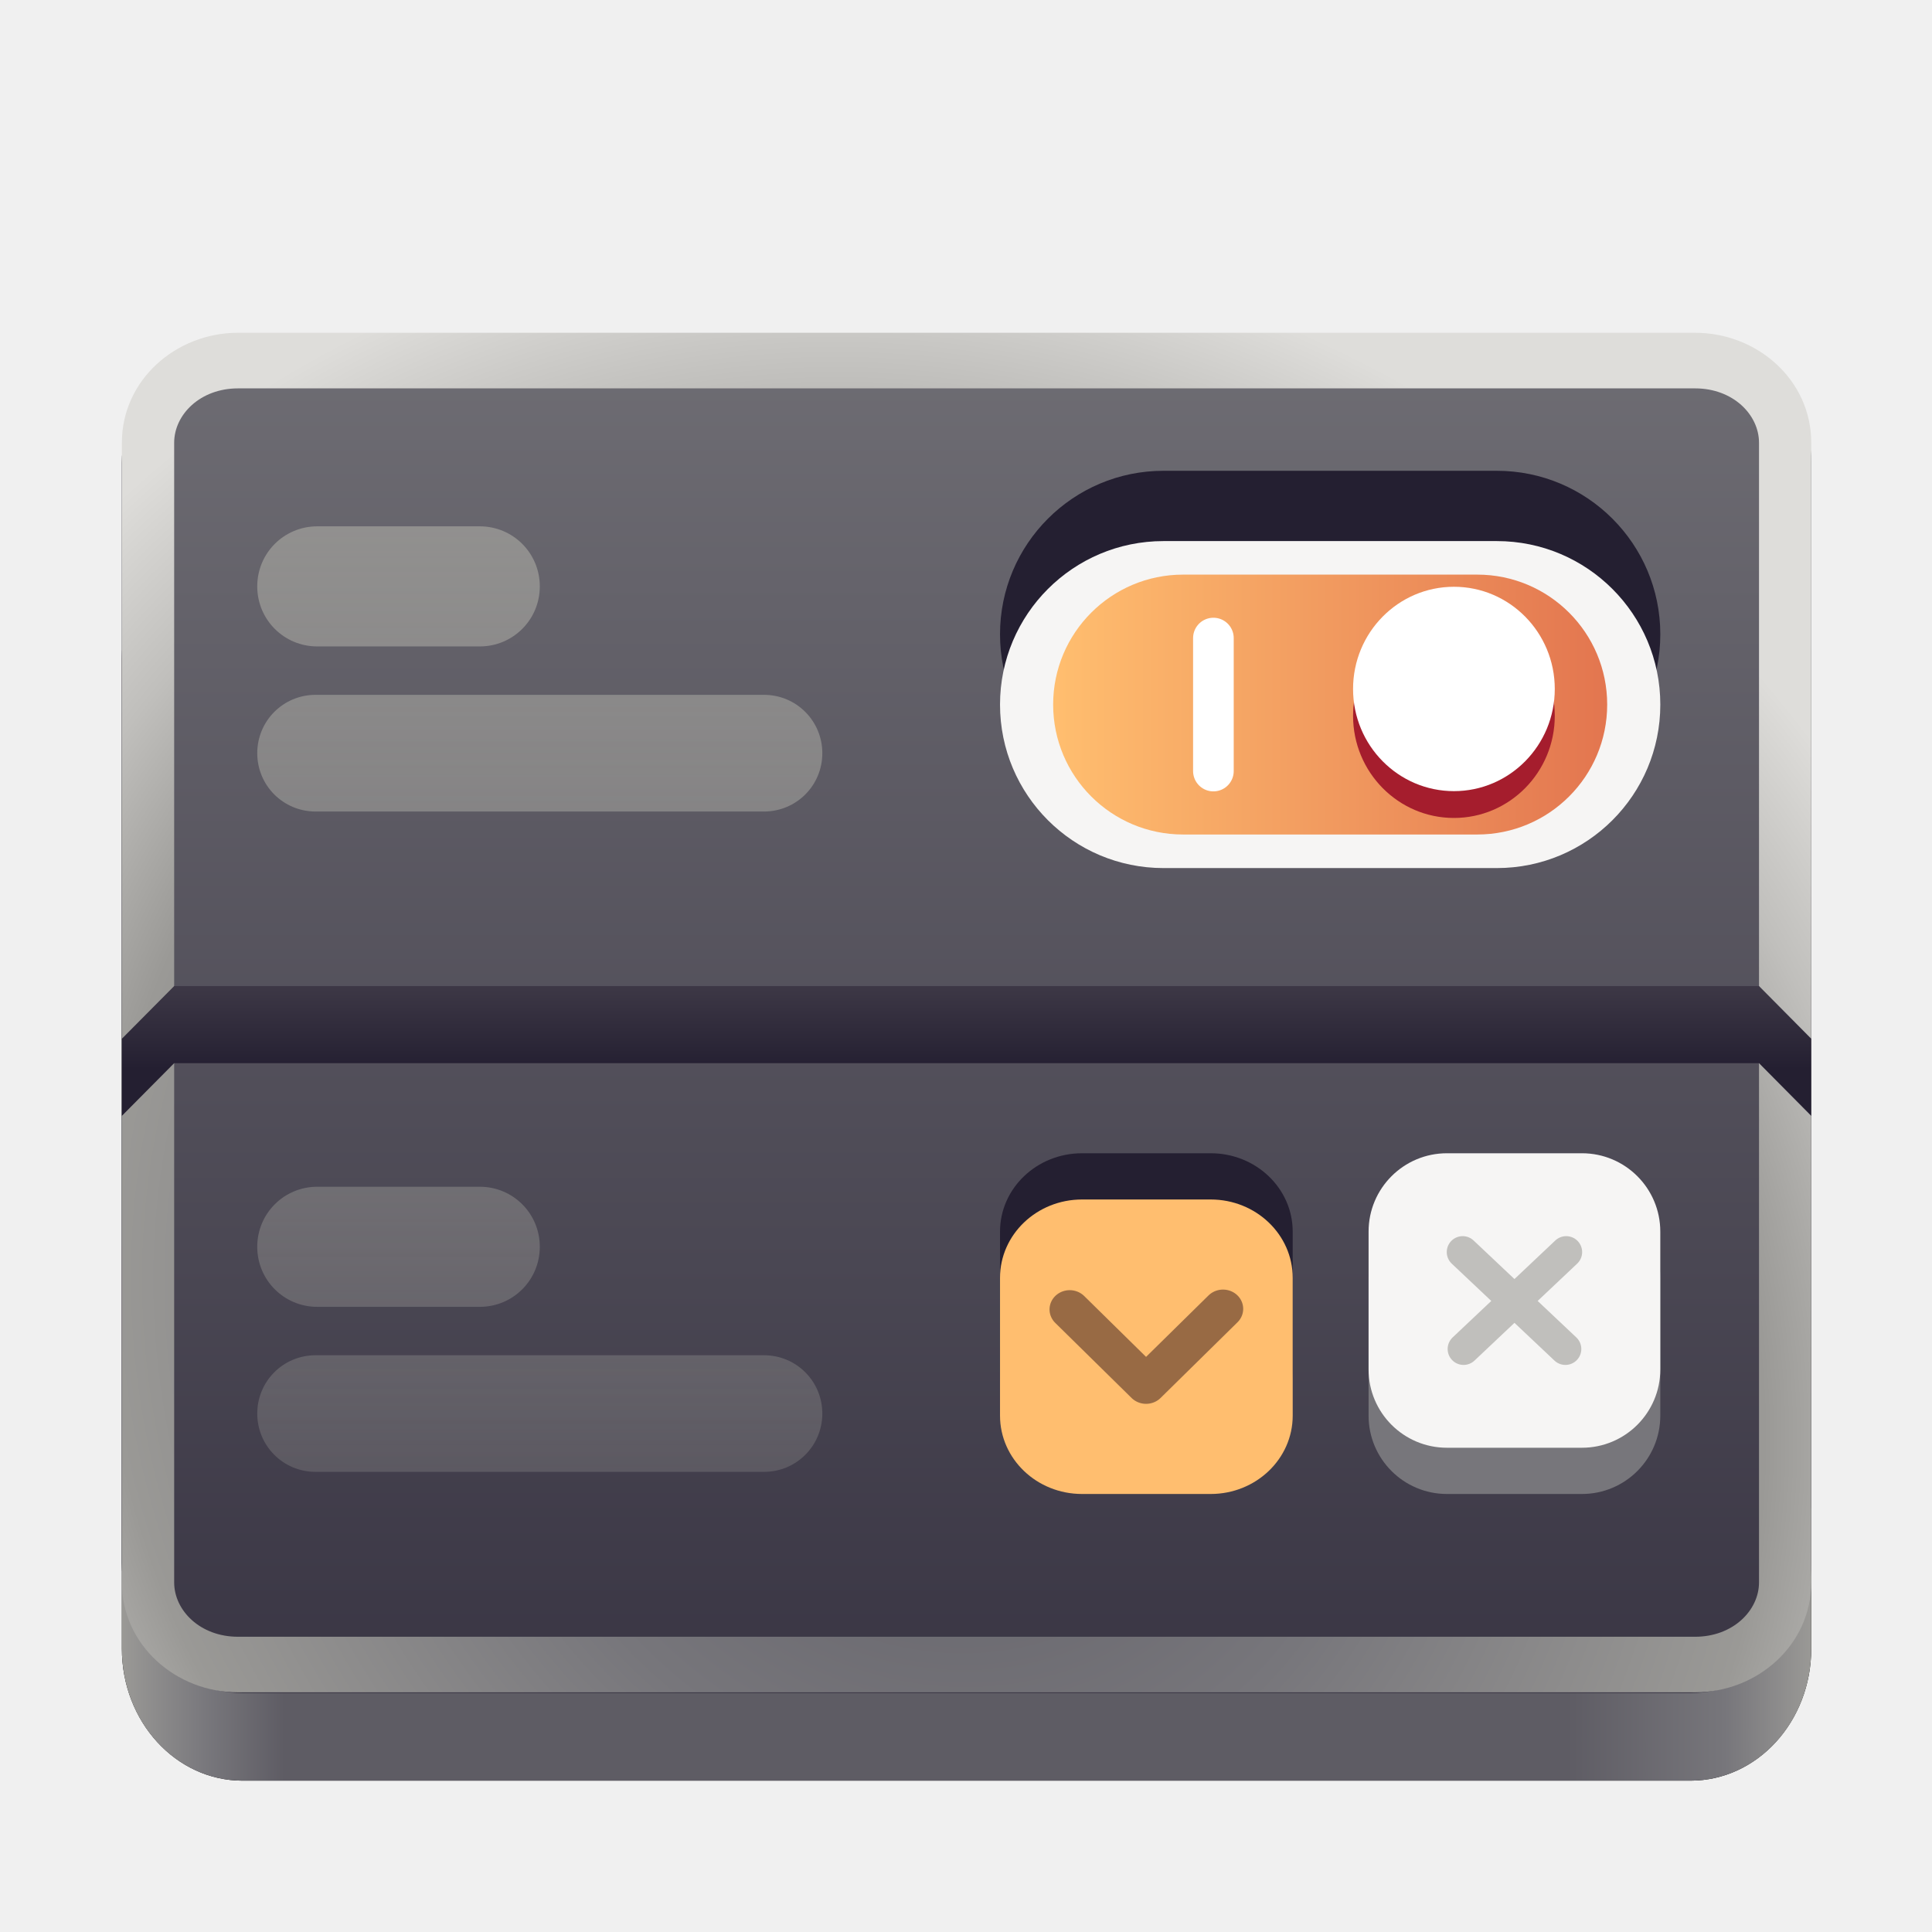
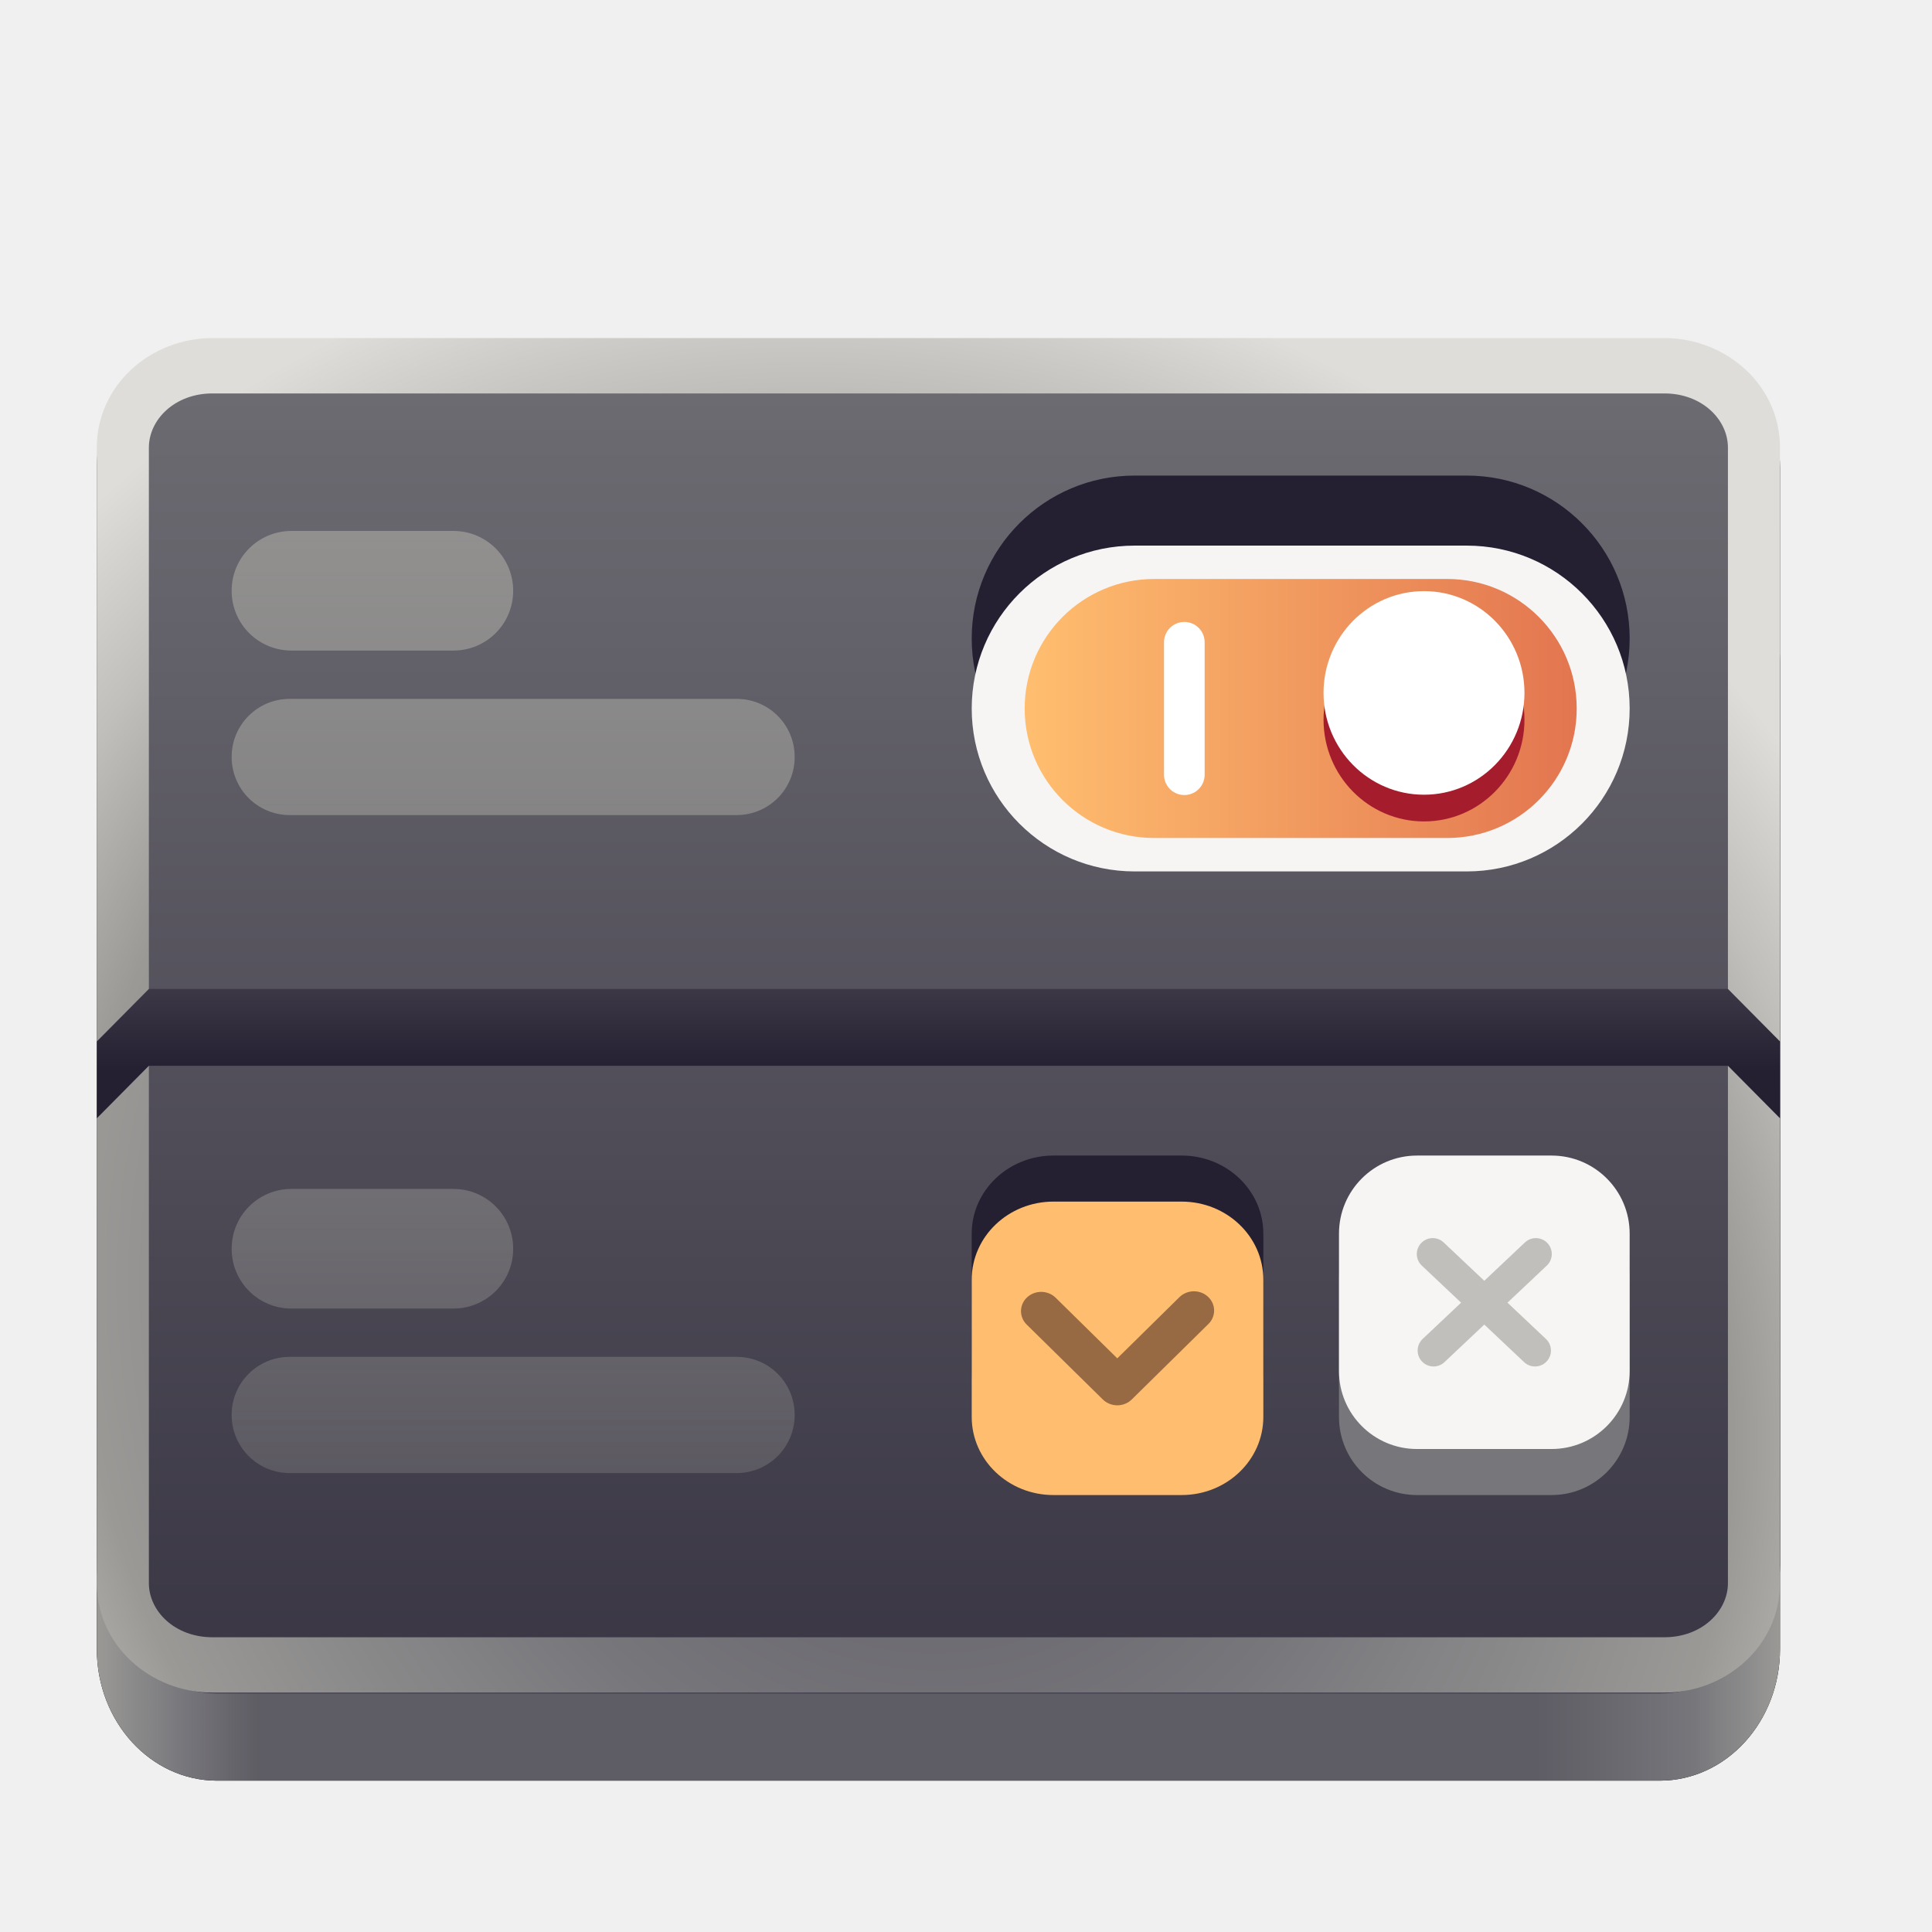
<svg xmlns="http://www.w3.org/2000/svg" height="128px" viewBox="0 0 128 128" width="128px">
-   <linearGradient id="a" gradientTransform="matrix(0.999324 0 0 1.072443 446.2363 -187.1229)" gradientUnits="userSpaceOnUse" x1="-382.458" x2="-382.458" y1="179.078" y2="319.2">
+   <linearGradient id="a" gradientTransform="matrix(0.995678 0 0 1.068531 442.9762 -186.0099)" gradientUnits="userSpaceOnUse" x1="-382.458" x2="-382.458" y1="179.078" y2="319.2">
    <stop offset="0" stop-color="#5e5c64" />
    <stop offset="1" stop-color="#241f31" />
  </linearGradient>
-   <linearGradient id="b" gradientTransform="matrix(0.999324 0 0 1.063054 446.2363 -185.2913)" gradientUnits="userSpaceOnUse" x1="-438.458" x2="-326.458" y1="246.176" y2="246.176">
+   <linearGradient id="b" gradientTransform="matrix(0.995678 0 0 1.059176 442.9762 -184.185)" gradientUnits="userSpaceOnUse" x1="-438.458" x2="-326.458" y1="246.176" y2="246.176">
    <stop offset="0" stop-color="#9a9996" />
    <stop offset="0.052" stop-color="#77767b" />
    <stop offset="0.096" stop-color="#5e5c64" />
    <stop offset="0.855" stop-color="#5e5c64" />
    <stop offset="0.949" stop-color="#77767b" />
    <stop offset="1" stop-color="#9a9996" />
  </linearGradient>
-   <linearGradient id="c" gradientTransform="matrix(0.999324 0 0 1.072443 446.2363 -187.1229)" gradientUnits="userSpaceOnUse" x1="-382.458" x2="-382.458" y1="182.03" y2="312.415">
+   <linearGradient id="c" gradientTransform="matrix(0.995678 0 0 1.068531 442.9762 -186.0099)" gradientUnits="userSpaceOnUse" x1="-382.458" x2="-382.458" y1="182.03" y2="312.415">
    <stop offset="0" stop-color="#77767b" />
    <stop offset="1" stop-color="#241f31" />
  </linearGradient>
-   <radialGradient id="d" cx="-384.639" cy="265.773" gradientTransform="matrix(0.896126 -0.896126 0.989829 0.989829 143.4729 -517.8569)" gradientUnits="userSpaceOnUse" r="56">
+   <radialGradient id="d" cx="-384.639" cy="265.773" gradientTransform="matrix(0.892857 -0.892857 0.986218 0.986218 141.3173 -515.5373)" gradientUnits="userSpaceOnUse" r="56">
    <stop offset="0" stop-color="#5e5c64" />
    <stop offset="0.39" stop-color="#77767b" />
    <stop offset="0.736" stop-color="#9a9996" />
    <stop offset="0.866" stop-color="#c0bfbc" />
    <stop offset="1" stop-color="#deddda" />
  </radialGradient>
-   <linearGradient id="e" gradientTransform="matrix(1.394504 0 0 1.374483 21.42377 -64.97805)" gradientUnits="userSpaceOnUse" x1="93.441" x2="34.762" y1="73.757" y2="73.757">
+   <linearGradient id="e" gradientTransform="matrix(1.389416 0 0 1.369469 19.71342 -64.31064)" gradientUnits="userSpaceOnUse" x1="93.441" x2="34.762" y1="73.757" y2="73.757">
    <stop offset="0" stop-color="#c01c28" />
    <stop offset="1" stop-color="#ffbe6f" />
  </linearGradient>
-   <linearGradient id="f" gradientUnits="userSpaceOnUse" x1="66.538" x2="66.538" y1="65.328" y2="70.828">
+   <linearGradient id="f" gradientUnits="userSpaceOnUse" x1="64.663" x2="64.663" y1="65.52" y2="71">
    <stop offset="0" stop-color="#3d3846" />
    <stop offset="1" stop-color="#241f31" />
  </linearGradient>
-   <linearGradient id="g" gradientUnits="userSpaceOnUse" x1="31.224" x2="31.224" y1="14.078" y2="132.091">
+   <linearGradient id="g" gradientUnits="userSpaceOnUse" x1="29.478" x2="29.478" y1="14.457" y2="132.04">
    <stop offset="0" stop-color="#9a9996" />
    <stop offset="1" stop-color="#9a9996" stop-opacity="0" />
  </linearGradient>
-   <path d="m 16.07 34.844 h 95.934 c 4.414 0 7.996 3.918 7.996 8.75 v 65.629 c 0 4.832 -3.582 8.75 -7.996 8.75 h -95.934 c -4.418 0 -7.996 -3.918 -7.996 -8.75 v -65.629 c 0 -4.832 3.578 -8.75 7.996 -8.75 z m 0 0" />
-   <path d="m 16.07 22.086 h 95.934 c 4.414 0 7.996 3.844 7.996 8.582 v 72.926 c 0 4.738 -3.582 8.578 -7.996 8.578 h -95.934 c -4.418 0 -7.996 -3.84 -7.996 -8.578 v -72.926 c 0 -4.738 3.578 -8.582 7.996 -8.582 z m 0 0" fill="url(#a)" />
-   <path d="m 120 99.934 v 9.289 c 0 4.848 -3.566 8.75 -7.996 8.75 h -95.934 c -4.43 0 -7.996 -3.902 -7.996 -8.75 v -5.629 z m 0 0" fill="url(#b)" />
-   <path d="m 16.07 22.086 h 95.934 c 4.414 0 7.996 3.844 7.996 8.582 v 72.926 c 0 4.738 -3.582 8.578 -7.996 8.578 h -95.934 c -4.418 0 -7.996 -3.84 -7.996 -8.578 v -72.926 c 0 -4.738 3.578 -8.582 7.996 -8.582 z m 0 0" fill="url(#c)" />
-   <path d="m 15.766 22.047 c -4.098 0 -7.691 3.117 -7.691 7.285 v 75.504 c 0 4.168 3.594 7.285 7.691 7.285 h 96.543 c 4.102 0 7.691 -3.117 7.691 -7.285 v -75.504 c 0 -4.168 -3.59 -7.285 -7.691 -7.285 z m 0 3.684 h 96.543 c 2.504 0 4.23 1.738 4.23 3.602 v 75.504 c 0 1.863 -1.727 3.602 -4.23 3.602 h -96.543 c -2.504 0 -4.227 -1.738 -4.227 -3.602 v -75.504 c 0 -1.863 1.723 -3.602 4.227 -3.602 z m 0 0" fill="url(#d)" />
-   <path d="m 71.688 76.406 h 8.523 c 3 0 5.434 2.324 5.434 5.191 v 9.129 c 0 2.867 -2.434 5.191 -5.434 5.191 h -8.523 c -3 0 -5.434 -2.324 -5.434 -5.191 v -9.129 c 0 -2.867 2.434 -5.191 5.434 -5.191 z m 0 0" fill="#241f31" />
-   <path d="m 71.688 79.469 h 8.523 c 3 0 5.434 2.324 5.434 5.191 v 9.129 c 0 2.867 -2.434 5.191 -5.434 5.191 h -8.523 c -3 0 -5.434 -2.324 -5.434 -5.191 v -9.129 c 0 -2.867 2.434 -5.191 5.434 -5.191 z m 0 0" fill="#ffbe6f" />
-   <path d="m 78.807 100.781 l 4.559 4.694 l 4.594 -4.731" fill="none" stroke="#986a44" stroke-linecap="round" stroke-linejoin="round" stroke-width="2.41" transform="matrix(1.109679 0 0 1.060108 -16.57928 -20.08455)" />
-   <path d="m 95.863 79.469 h 8.945 c 2.867 0 5.191 2.324 5.191 5.191 v 9.129 c 0 2.867 -2.324 5.191 -5.191 5.191 h -8.945 c -2.867 0 -5.191 -2.324 -5.191 -5.191 v -9.129 c 0 -2.867 2.324 -5.191 5.191 -5.191 z m 0 0" fill="#77767b" />
-   <path d="m 95.863 76.406 h 8.945 c 2.867 0 5.191 2.324 5.191 5.191 v 9.129 c 0 2.867 -2.324 5.191 -5.191 5.191 h -8.945 c -2.867 0 -5.191 -2.324 -5.191 -5.191 v -9.129 c 0 -2.867 2.324 -5.191 5.191 -5.191 z m 0 0" fill="#f6f5f4" />
-   <path d="m 96.965 89.375 l 6.801 -6.422 m -0.055 6.422 l -6.805 -6.422" fill="#c0bfbc" stroke="#c0bfbc" stroke-linecap="round" stroke-width="2.11" />
-   <path d="m 77.086 31.191 h 22.082 c 5.984 0 10.832 4.852 10.832 10.832 c 0 5.984 -4.848 10.832 -10.832 10.832 h -22.082 c -5.984 0 -10.832 -4.848 -10.832 -10.832 c 0 -5.98 4.848 -10.832 10.832 -10.832 z m 0 0" fill="#241f31" />
-   <path d="m 77.086 35.848 h 22.082 c 5.984 0 10.832 4.852 10.832 10.832 c 0 5.984 -4.848 10.832 -10.832 10.832 h -22.082 c -5.984 0 -10.832 -4.848 -10.832 -10.832 c 0 -5.98 4.848 -10.832 10.832 -10.832 z m 0 0" fill="#f6f5f4" />
-   <path d="m 78.383 38.07 h 19.488 c 4.754 0 8.609 3.855 8.609 8.609 c 0 4.754 -3.855 8.609 -8.609 8.609 h -19.488 c -4.754 0 -8.609 -3.855 -8.609 -8.609 c 0 -4.754 3.855 -8.609 8.609 -8.609 z m 0 0" fill="url(#e)" />
-   <path d="m 80.391 42.273 v 8.812" fill="none" stroke="#ffffff" stroke-linecap="round" stroke-width="2.692" />
-   <path d="m 103.008 47.422 c 0 3.738 -2.992 6.77 -6.68 6.77 c -3.691 0 -6.684 -3.031 -6.684 -6.77 s 2.992 -6.77 6.684 -6.77 c 3.688 0 6.68 3.031 6.68 6.77 z m 0 0" fill="#a51d2d" />
-   <path d="m 103.008 45.645 c 0 3.738 -2.992 6.77 -6.68 6.77 c -3.691 0 -6.684 -3.031 -6.684 -6.77 s 2.992 -6.77 6.684 -6.77 c 3.688 0 6.68 3.031 6.68 6.77 z m 0 0" fill="#ffffff" />
-   <path d="m 8.074 68.82 v 5.109 l 3.465 -3.492 h 105 l 3.461 3.492 v -5.109 l -3.461 -3.492 h -105 z m 0 0" fill="url(#f)" />
-   <path d="m 21.02 34.871 c -2.203 0 -3.977 1.773 -3.977 3.98 c 0 2.203 1.773 3.977 3.977 3.977 h 10.766 c 2.203 0 3.977 -1.773 3.977 -3.977 c 0 -2.207 -1.773 -3.98 -3.977 -3.98 z m -0.113 11.164 c -2.141 0 -3.863 1.727 -3.863 3.867 s 1.723 3.863 3.863 3.863 h 29.711 c 2.141 0 3.863 -1.723 3.863 -3.863 s -1.723 -3.867 -3.863 -3.867 z m 0.113 32.59 c -2.203 0 -3.977 1.773 -3.977 3.977 c 0 2.207 1.773 3.98 3.977 3.98 h 10.766 c 2.203 0 3.977 -1.773 3.977 -3.98 c 0 -2.203 -1.773 -3.977 -3.977 -3.977 z m -0.113 11.164 c -2.141 0 -3.863 1.723 -3.863 3.863 s 1.723 3.863 3.863 3.863 h 29.711 c 2.141 0 3.863 -1.723 3.863 -3.863 s -1.723 -3.863 -3.863 -3.863 z m 0 0" fill="url(#g)" />
+   <path d="m 14.379 35.148 h 95.586 c 4.398 0 7.965 3.902 7.965 8.719 v 65.387 c 0 4.812 -3.566 8.719 -7.965 8.719 h -95.586 c -4.398 0 -7.965 -3.906 -7.965 -8.719 v -65.387 c 0 -4.816 3.566 -8.719 7.965 -8.719 z m 0 0" />
+   <path d="m 14.379 22.438 h 95.586 c 4.398 0 7.965 3.828 7.965 8.547 v 72.66 c 0 4.723 -3.566 8.551 -7.965 8.551 h -95.586 c -4.398 0 -7.965 -3.828 -7.965 -8.551 v -72.66 c 0 -4.719 3.566 -8.547 7.965 -8.547 z m 0 0" fill="url(#a)" />
+   <path d="m 14.379 35.148 h 95.586 c 4.398 0 7.965 3.902 7.965 8.719 v 65.387 c 0 4.812 -3.566 8.719 -7.965 8.719 h -95.586 c -4.398 0 -7.965 -3.906 -7.965 -8.719 v -65.387 c 0 -4.816 3.566 -8.719 7.965 -8.719 z m 0 0" fill="url(#b)" />
+   <path d="m 14.379 22.438 h 95.586 c 4.398 0 7.965 3.828 7.965 8.547 v 72.66 c 0 4.723 -3.566 8.551 -7.965 8.551 h -95.586 c -4.398 0 -7.965 -3.828 -7.965 -8.551 v -72.66 c 0 -4.719 3.566 -8.547 7.965 -8.547 z m 0 0" fill="url(#c)" />
+   <path d="m 14.074 22.398 c -4.082 0 -7.66 3.105 -7.66 7.258 v 75.23 c 0 4.148 3.578 7.254 7.66 7.254 h 96.195 c 4.082 0 7.66 -3.105 7.66 -7.254 v -75.23 c 0 -4.152 -3.578 -7.258 -7.66 -7.258 z m 0 3.668 h 96.195 c 2.492 0 4.211 1.73 4.211 3.59 v 75.23 c 0 1.855 -1.719 3.586 -4.211 3.586 h -96.195 c -2.492 0 -4.211 -1.73 -4.211 -3.586 v -75.23 c 0 -1.859 1.719 -3.59 4.211 -3.59 z m 0 0" fill="url(#d)" />
+   <path d="m 69.793 76.559 h 8.492 c 2.992 0 5.414 2.316 5.414 5.172 v 9.098 c 0 2.855 -2.422 5.172 -5.414 5.172 h -8.492 c -2.988 0 -5.414 -2.316 -5.414 -5.172 v -9.098 c 0 -2.855 2.426 -5.172 5.414 -5.172 z m 0 0" fill="#241f31" />
+   <path d="m 69.793 79.609 h 8.492 c 2.992 0 5.414 2.316 5.414 5.172 v 9.094 c 0 2.859 -2.422 5.176 -5.414 5.176 h -8.492 c -2.988 0 -5.414 -2.316 -5.414 -5.176 v -9.094 c 0 -2.855 2.426 -5.172 5.414 -5.172 z m 0 0" fill="#ffbe6f" />
+   <path d="m 78.807 100.78 l 4.561 4.697 l 4.593 -4.734" fill="none" stroke="#986a44" stroke-linecap="round" stroke-linejoin="round" stroke-width="2.419" transform="matrix(1.105631 0 0 1.056241 -18.15099 -19.58091)" />
+   <path d="m 93.883 79.609 h 8.91 c 2.859 0 5.176 2.316 5.176 5.172 v 9.094 c 0 2.859 -2.316 5.176 -5.176 5.176 h -8.91 c -2.859 0 -5.172 -2.316 -5.172 -5.176 v -9.094 c 0 -2.855 2.312 -5.172 5.172 -5.172 z m 0 0" fill="#77767b" />
+   <path d="m 93.883 76.559 h 8.91 c 2.859 0 5.176 2.316 5.176 5.172 v 9.098 c 0 2.855 -2.316 5.172 -5.176 5.172 h -8.91 c -2.859 0 -5.172 -2.316 -5.172 -5.172 v -9.098 c 0 -2.855 2.312 -5.172 5.172 -5.172 z m 0 0" fill="#f6f5f4" />
+   <path d="m 94.977 89.477 l 6.777 -6.395 m -0.055 6.395 l -6.777 -6.395" fill="#c0bfbc" stroke="#c0bfbc" stroke-linecap="round" stroke-width="2.11" />
+   <path d="m 75.172 31.508 h 22.004 c 5.961 0 10.793 4.832 10.793 10.793 c 0 5.961 -4.832 10.793 -10.793 10.793 h -22.004 c -5.961 0 -10.793 -4.832 -10.793 -10.793 c 0 -5.961 4.832 -10.793 10.793 -10.793 z m 0 0" fill="#241f31" />
+   <path d="m 75.172 36.148 h 22.004 c 5.961 0 10.793 4.832 10.793 10.793 c 0 5.961 -4.832 10.793 -10.793 10.793 h -22.004 c -5.961 0 -10.793 -4.832 -10.793 -10.793 c 0 -5.961 4.832 -10.793 10.793 -10.793 z m 0 0" fill="#f6f5f4" />
+   <path d="m 76.465 38.359 h 19.418 c 4.738 0 8.578 3.844 8.578 8.582 c 0 4.738 -3.84 8.578 -8.578 8.578 h -19.418 c -4.738 0 -8.578 -3.84 -8.578 -8.578 c 0 -4.738 3.84 -8.582 8.578 -8.582 z m 0 0" fill="url(#e)" />
+   <path d="m 78.465 42.551 v 8.777" fill="none" stroke="#ffffff" stroke-linecap="round" stroke-width="2.692" />
+   <path d="m 101 47.68 c 0 3.723 -2.98 6.742 -6.656 6.742 s -6.656 -3.02 -6.656 -6.742 c 0 -3.727 2.98 -6.746 6.656 -6.746 s 6.656 3.02 6.656 6.746 z m 0 0" fill="#a51d2d" />
+   <path d="m 101 45.906 c 0 3.727 -2.98 6.746 -6.656 6.746 s -6.656 -3.02 -6.656 -6.746 c 0 -3.723 2.98 -6.742 6.656 -6.742 s 6.656 3.02 6.656 6.742 z m 0 0" fill="#ffffff" />
+   <path d="m 6.414 69 v 5.09 l 3.449 -3.48 h 104.617 l 3.449 3.48 v -5.09 l -3.449 -3.48 h -104.617 z m 0 0" fill="url(#f)" />
+   <path d="m 19.312 35.176 c -2.195 0 -3.965 1.766 -3.965 3.965 c 0 2.195 1.77 3.961 3.965 3.961 h 10.723 c 2.195 0 3.965 -1.766 3.965 -3.961 c 0 -2.199 -1.77 -3.965 -3.965 -3.965 z m -0.113 11.125 c -2.133 0 -3.852 1.715 -3.852 3.848 c 0 2.137 1.719 3.852 3.852 3.852 h 29.602 c 2.133 0 3.848 -1.715 3.848 -3.852 c 0 -2.133 -1.715 -3.848 -3.848 -3.848 z m 0.113 32.469 c -2.195 0 -3.965 1.766 -3.965 3.965 c 0 2.195 1.77 3.961 3.965 3.961 h 10.723 c 2.195 0 3.965 -1.766 3.965 -3.961 c 0 -2.199 -1.77 -3.965 -3.965 -3.965 z m -0.113 11.125 c -2.133 0 -3.852 1.715 -3.852 3.848 c 0 2.133 1.719 3.852 3.852 3.852 h 29.602 c 2.133 0 3.848 -1.719 3.848 -3.852 c 0 -2.133 -1.715 -3.848 -3.848 -3.848 z m 0 0" fill="url(#g)" />
</svg>
